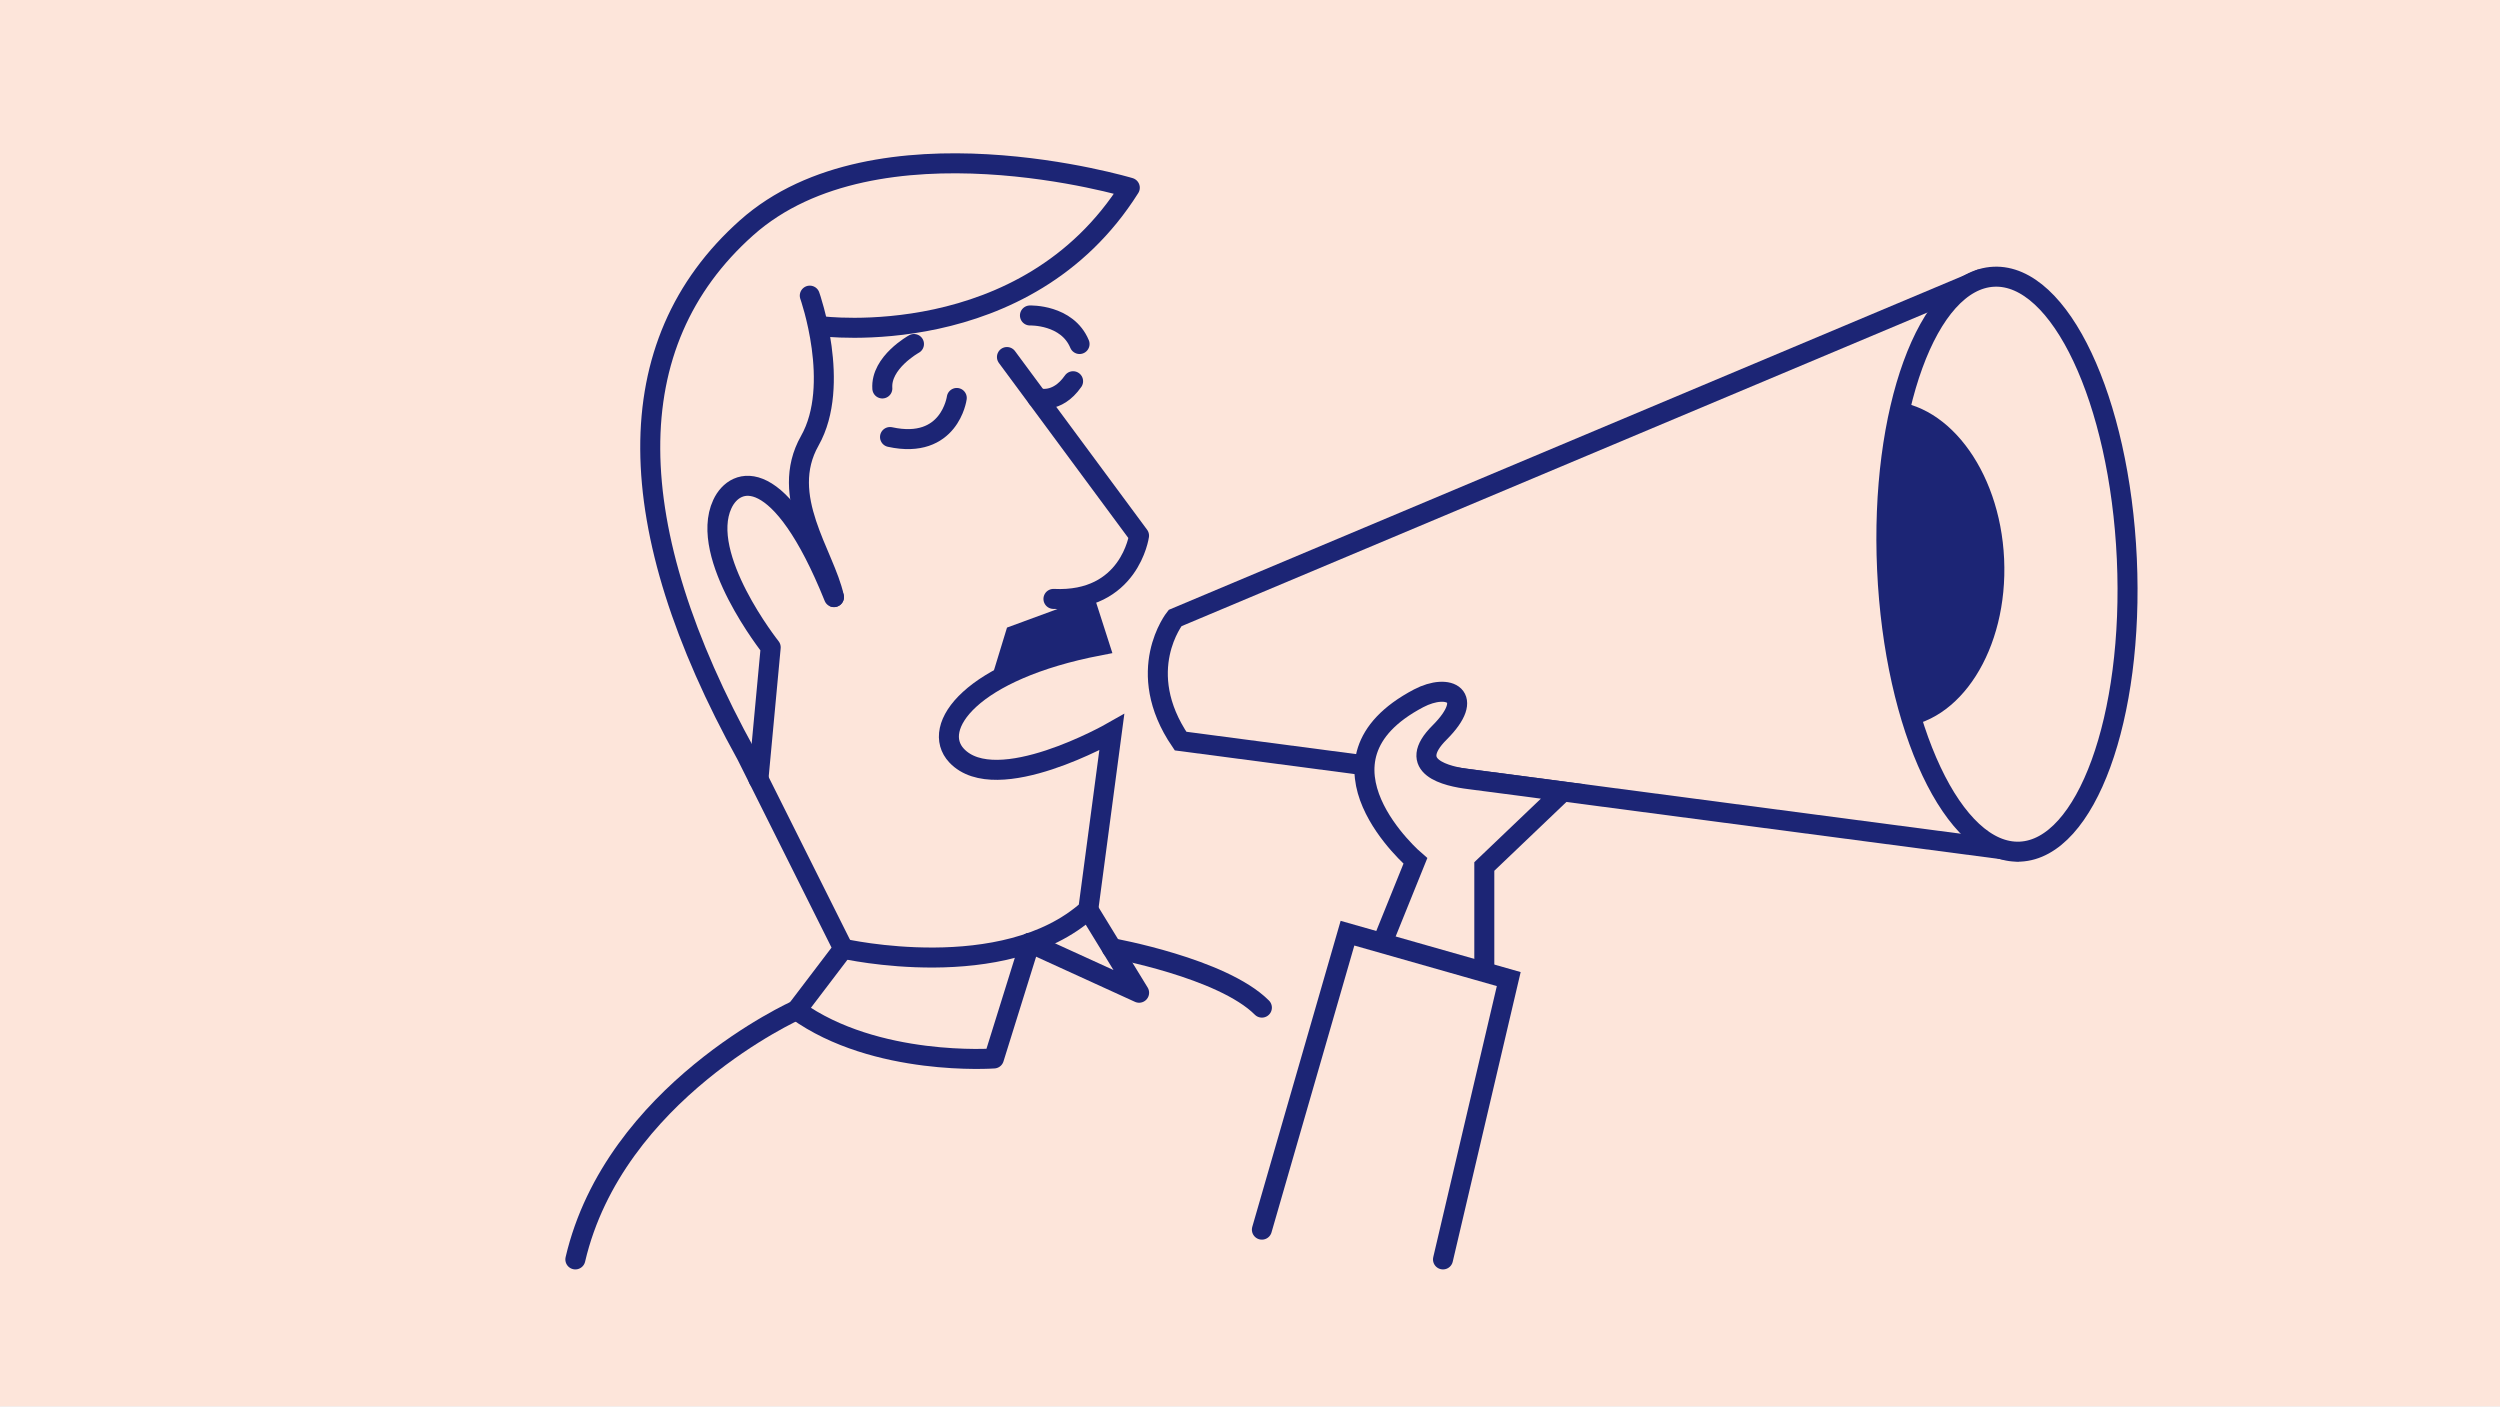
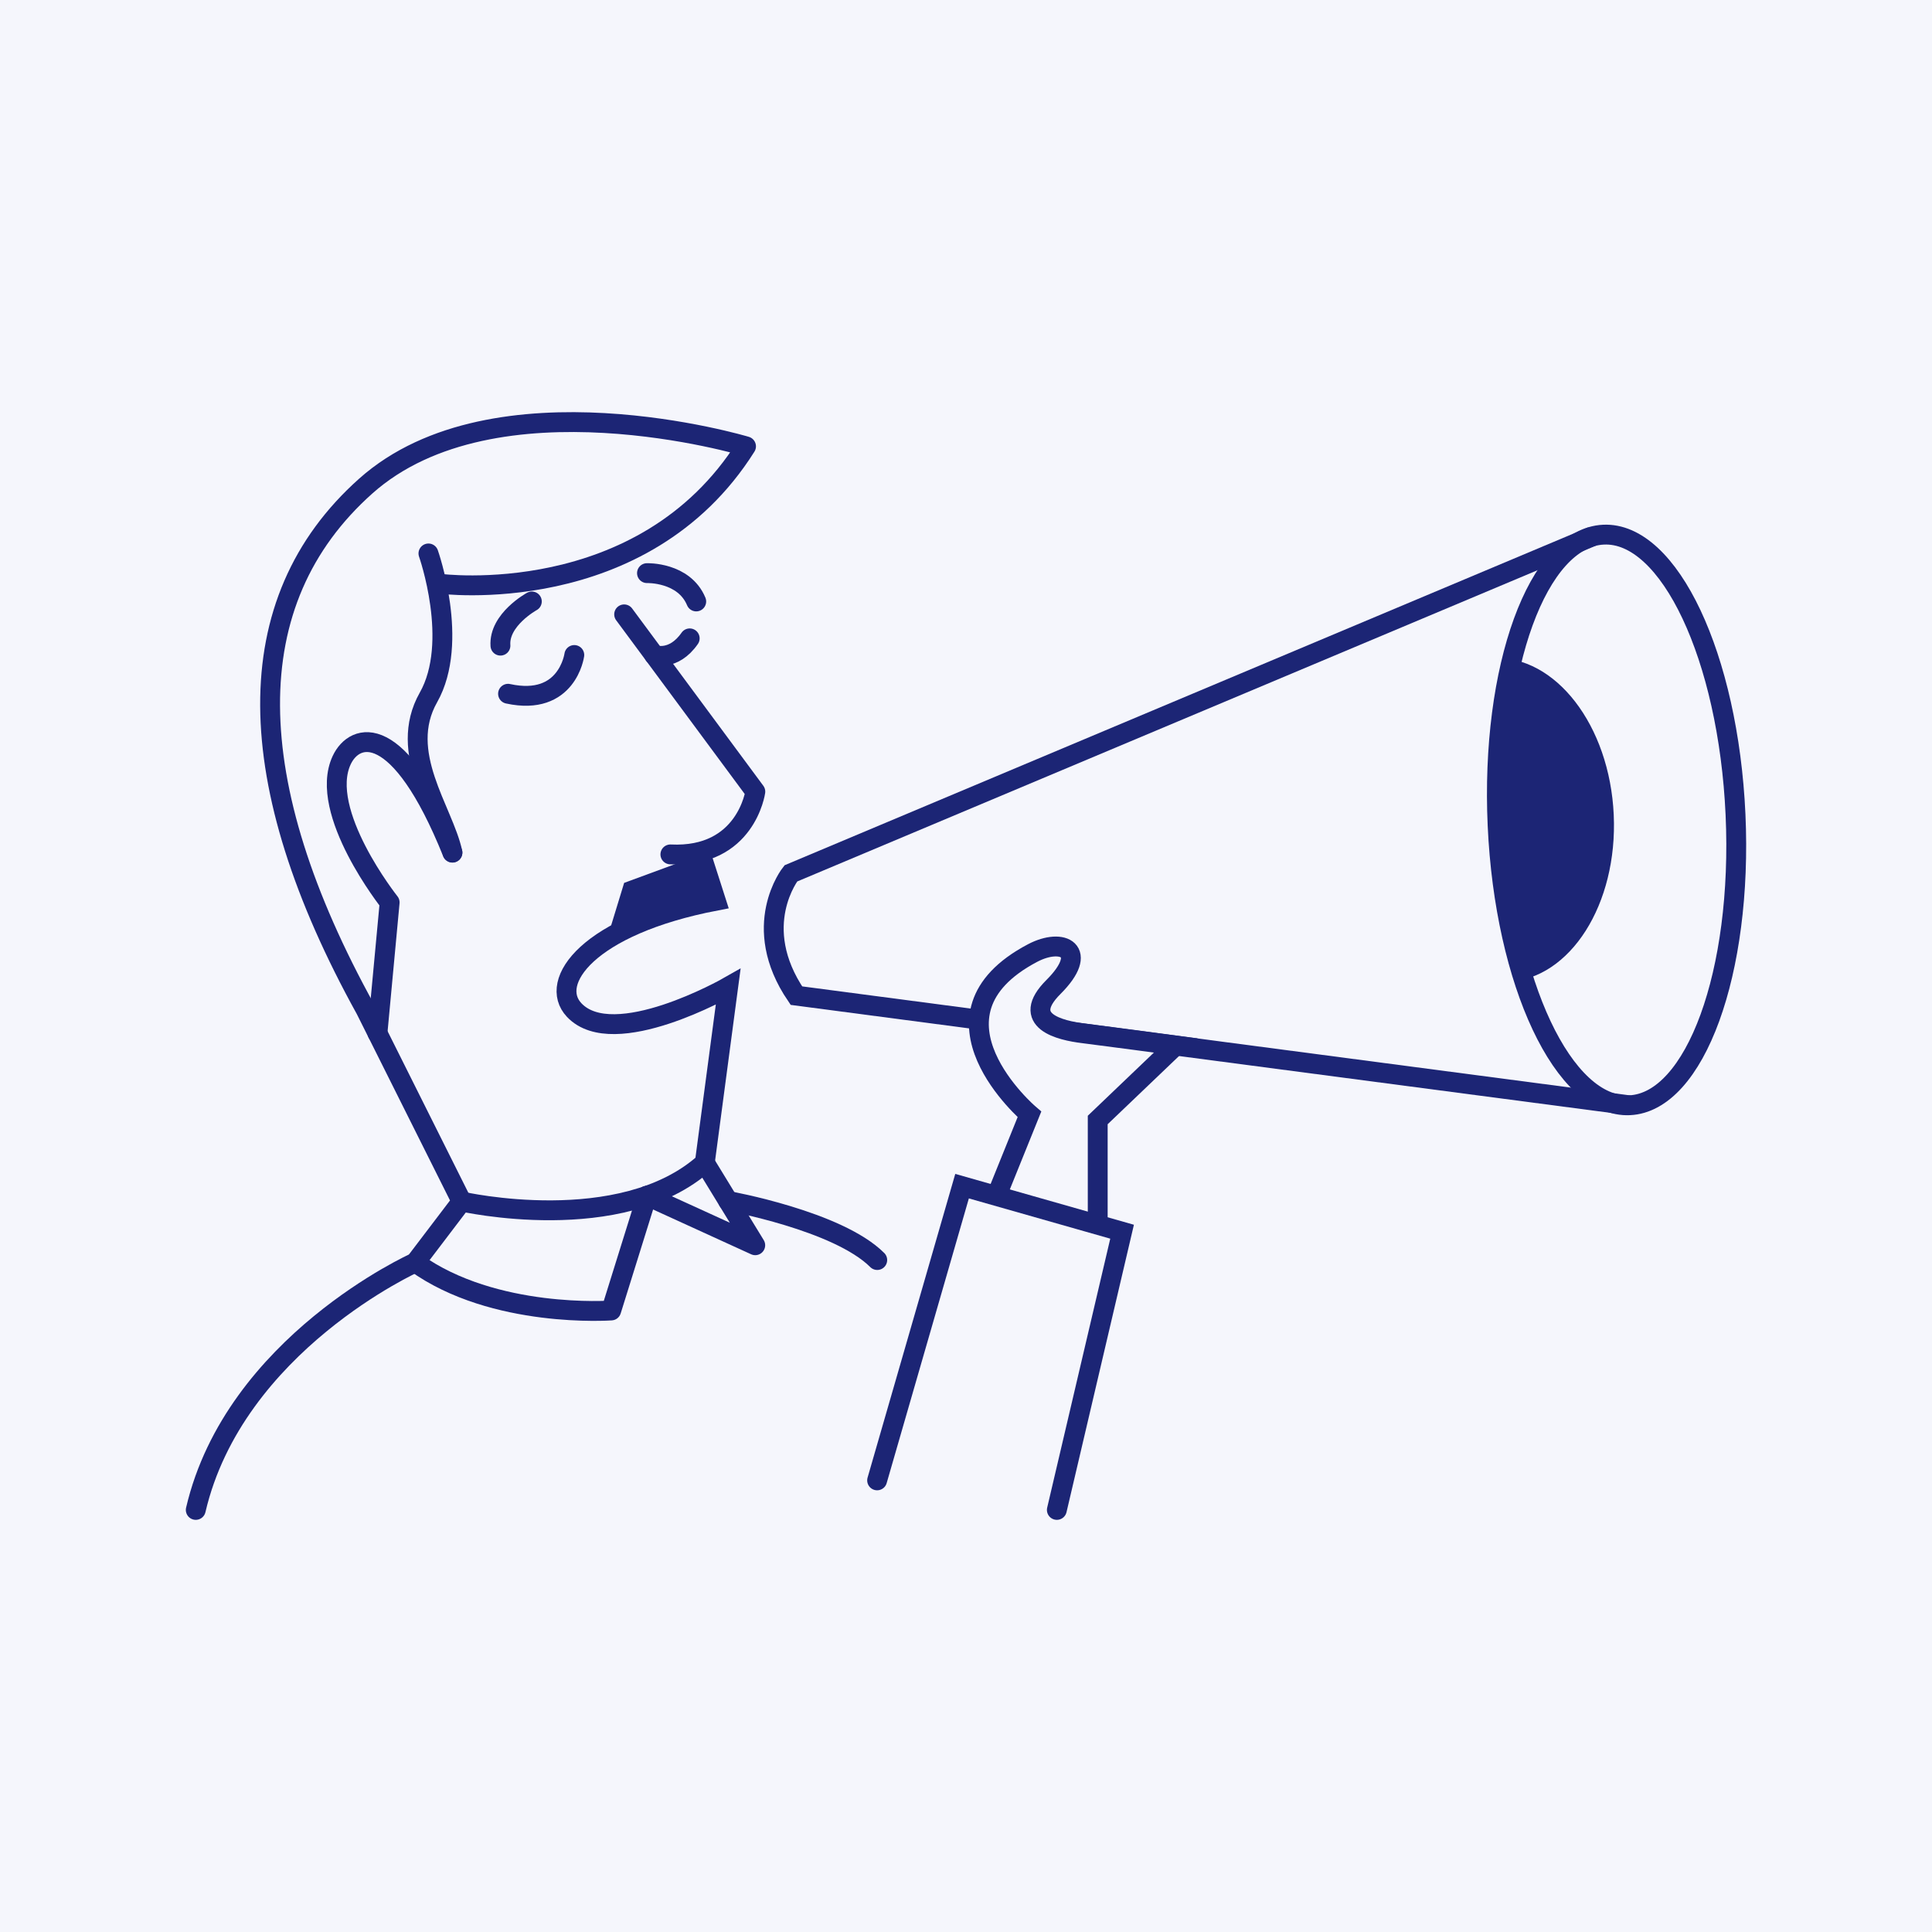
- <svg xmlns="http://www.w3.org/2000/svg" viewBox="0 0 1152 648">
+ <svg xmlns="http://www.w3.org/2000/svg" viewBox="0 0 648 648">
  <defs>
-     <style>.cls-1,.cls-2,.cls-7{fill:#fde5da;}.cls-1,.cls-5,.cls-6,.cls-7,.cls-8,.cls-9{stroke:#1c2575;stroke-width:9.22px;}.cls-1,.cls-5,.cls-6{stroke-miterlimit:10;}.cls-3{clip-path:url(#clip-path);}.cls-4{fill:#1c2575;}.cls-5,.cls-6,.cls-9{fill:none;}.cls-6,.cls-7,.cls-8,.cls-9{stroke-linecap:round;}.cls-7,.cls-8,.cls-9{stroke-linejoin:round;}.cls-8{fill:#fff;}</style>
+     <style>.cls-1,.cls-6,.cls-7{fill:none;}.cls-1,.cls-5,.cls-6,.cls-7,.cls-8{stroke:#1c2575;stroke-width:6.66px;}.cls-1,.cls-5,.cls-6{stroke-miterlimit:10;}.cls-2,.cls-5{fill:#f5f6fc;}.cls-3{clip-path:url(#clip-path);}.cls-4{fill:#1c2575;}.cls-6,.cls-7,.cls-8{stroke-linecap:round;}.cls-7,.cls-8{stroke-linejoin:round;}.cls-8{fill:#fff;}</style>
    <clipPath id="clip-path">
-       <ellipse class="cls-1" cx="924.81" cy="259.97" rx="55.29" ry="132.6" transform="translate(-10.88 42.39) rotate(-2.61)" />
+       <ellipse class="cls-1" cx="542.2" cy="275.01" rx="39.94" ry="95.79" transform="translate(-11.96 24.98) rotate(-2.61)" />
    </clipPath>
  </defs>
  <g id="Layer_1" data-name="Layer 1">
-     <rect class="cls-2" width="1152" height="648" />
-     <path class="cls-1" d="M913.47,128.36l-372,156.43S522,309.19,544,341.49l386.83,50.94" />
-     <ellipse class="cls-2" cx="924.81" cy="259.97" rx="55.29" ry="132.6" transform="translate(-10.88 42.39) rotate(-2.61)" />
+     <rect class="cls-2" width="648" height="648" />
+     <path class="cls-1" d="M534,179.94l-268.75,113s-14.06,17.63,1.87,41l279.43,36.8" />
    <g class="cls-3">
-       <ellipse class="cls-4" cx="870.77" cy="259.97" rx="52.79" ry="75.26" transform="translate(-10.94 39.93) rotate(-2.61)" />
+       <ellipse class="cls-4" cx="503.16" cy="275.01" rx="38.13" ry="54.36" transform="translate(-12 23.2) rotate(-2.61)" />
    </g>
-     <ellipse class="cls-5" cx="924.81" cy="259.97" rx="55.29" ry="132.6" transform="translate(-10.88 42.39) rotate(-2.61)" />
-     <path class="cls-1" d="M635.93,437l16.28-40.29s-53.79-45.82,1.46-74.91c14-7.35,26.55-1.07,9.69,15.75-15.85,15.81,3.13,20.22,13.82,21.51,6,.72,43,5.66,43,5.66l-36.21,34.56v48.87" />
-     <polyline class="cls-6" points="664.93 580.34 695.23 451.16 620.92 430.01 581.48 566.62" />
-     <path class="cls-7" d="M373.15,136.23s14.57,41.15,0,66.87,6.9,52.46,11.14,72" />
-     <path class="cls-7" d="M349.48,359l5.66-60.7s-33.43-42.07-22.29-66c6-13,26.58-18.86,51.44,42.87" />
-     <path class="cls-7" d="M440.88,183.38s-3.22,24-30.76,18" />
-     <path class="cls-7" d="M464,164.52l60.87,82.31s-4.29,30.86-39.44,29.15" />
-     <path class="cls-8" d="M421.16,158.52S405.73,167,406.58,179" />
-     <path class="cls-9" d="M378.26,150.29S472.6,162.81,520.61,86.5c0,0-116.6-35-176.61,18.49s-58.3,137.55,0,243l44.58,89.17-21.51,28.29s-83.94,37.73-101.95,114.89" />
-     <path class="cls-5" d="M388.58,437.16s74,16.86,112.88-18l10.86-81.73s-53.15,30.29-71.52,10.75c-12.19-13,6.37-39.33,65.81-50.76l-6.86-21.36" />
-     <path class="cls-8" d="M478,183.38s8.91,3.15,16.48-7.71" />
-     <path class="cls-8" d="M474.6,145.37s17.15-.57,22.86,13.15" />
-     <path class="cls-9" d="M474.6,434.48,458,487.74s-54.45,4-91-22.29" />
-     <polyline class="cls-9" points="474.6 434.48 524.9 457.45 501.46 419.15" />
-     <path class="cls-6" d="M512.32,436.9s50.87,9.12,69.16,27.41" />
-     <polygon class="cls-4" points="456.04 315.33 464.03 289.19 499.75 276.05 506.61 297.41 456.04 315.33" />
+     <ellipse class="cls-1" cx="542.2" cy="275.01" rx="39.94" ry="95.79" transform="translate(-11.96 24.98) rotate(-2.61)" />
+     <path class="cls-5" d="M333.52,402.87l11.76-29.11s-38.86-33.09,1.06-54.11c10.09-5.31,19.17-.77,7,11.38-11.44,11.42,2.27,14.6,10,15.54,4.32.52,31,4.08,31,4.08l-26.16,25v35.3" />
+     <polyline class="cls-6" points="354.47 506.43 376.35 413.12 322.68 397.84 294.19 496.52" />
+     <path class="cls-7" d="M143.7,185.63s10.52,29.72,0,48.3,5,37.89,8.05,52" />
+     <path class="cls-7" d="M126.6,346.52l4.09-43.84s-24.15-30.39-16.1-47.69c4.36-9.37,19.2-13.63,37.16,31" />
+     <path class="cls-7" d="M192.62,219.69s-2.32,17.34-22.22,13" />
+     <path class="cls-7" d="M209.34,206.06l44,59.46s-3.1,22.29-28.49,21.05" />
+     <path class="cls-8" d="M178.38,201.73s-11.15,6.1-10.53,14.82" />
+     <path class="cls-7" d="M147.39,195.78s68.15,9,102.83-46.07c0,0-84.23-25.32-127.58,13.35s-42.11,99.36,0,175.54L154.84,403l-15.53,20.43s-60.64,27.25-73.65,83" />
+     <path class="cls-1" d="M154.84,403s53.47,12.17,81.55-13l7.84-59s-38.4,21.88-51.66,7.76c-8.81-9.37,4.59-28.41,47.53-36.66l-4.95-15.44" />
+     <path class="cls-8" d="M219.42,219.69s6.44,2.27,11.91-5.58" />
+     <path class="cls-8" d="M217,192.23s12.39-.41,16.52,9.5" />
+     <path class="cls-7" d="M217,401.07l-12,38.47s-39.33,2.89-65.7-16.1" />
+     <polyline class="cls-7" points="216.98 401.07 253.31 417.66 236.39 390" />
+     <path class="cls-6" d="M244.23,402.82s36.75,6.58,50,19.8" />
+     <polygon class="cls-4" points="203.57 315 209.34 296.12 235.15 286.62 240.1 302.06 203.57 315" />
  </g>
</svg>
